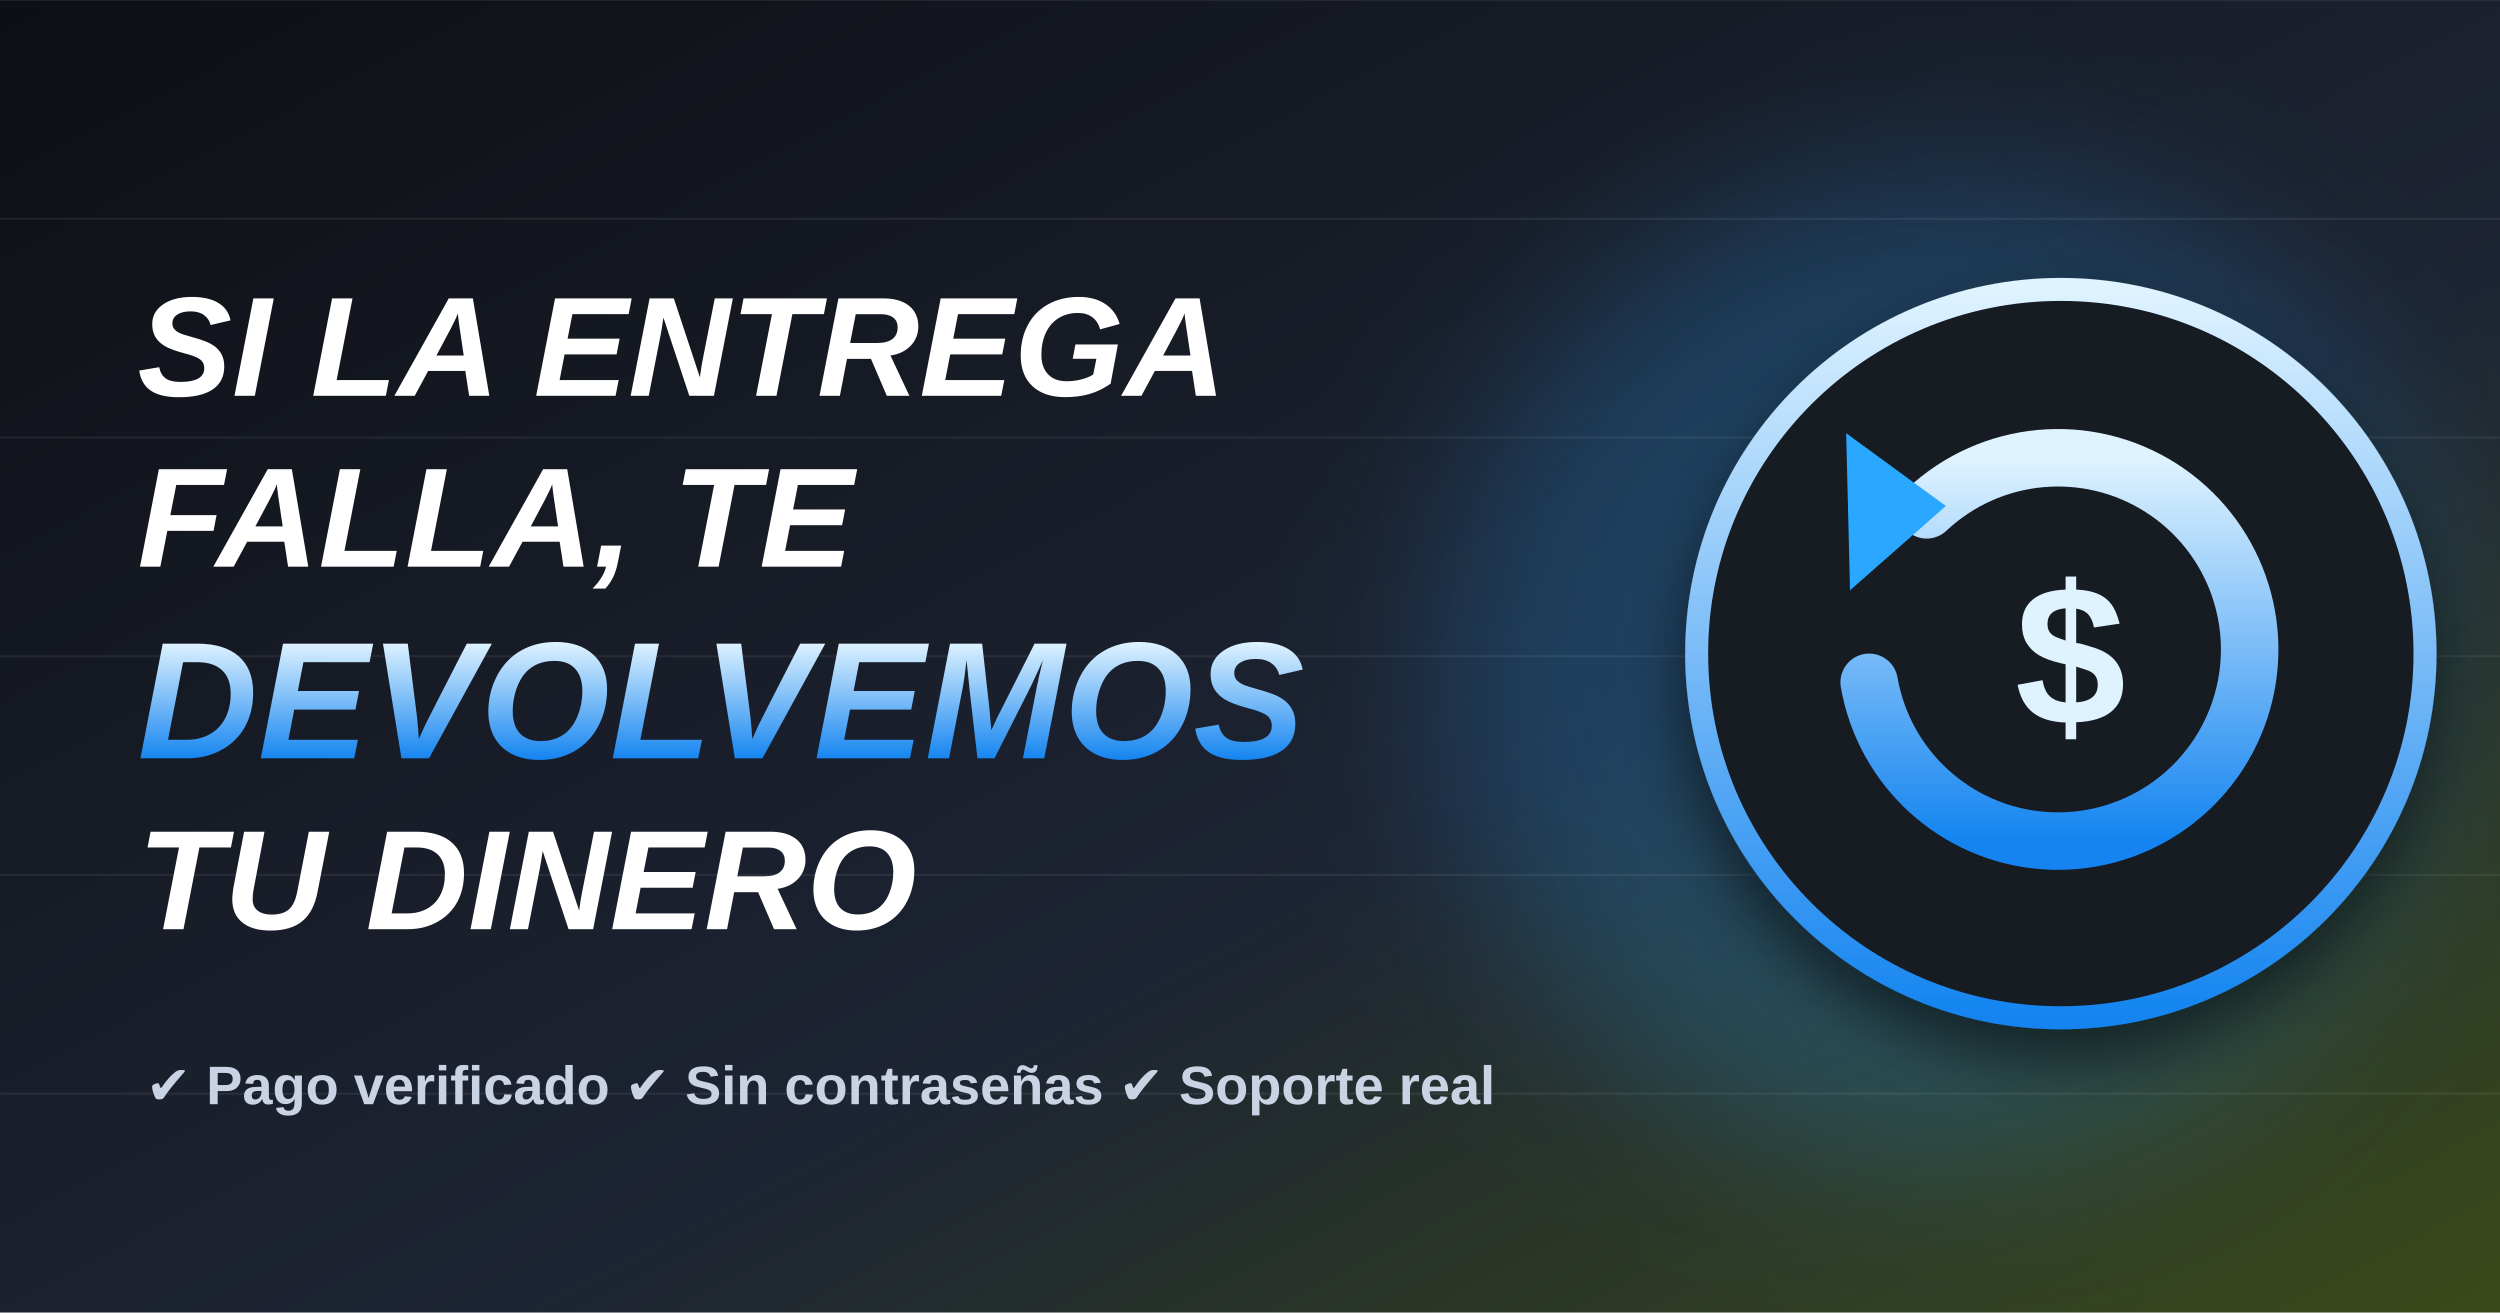
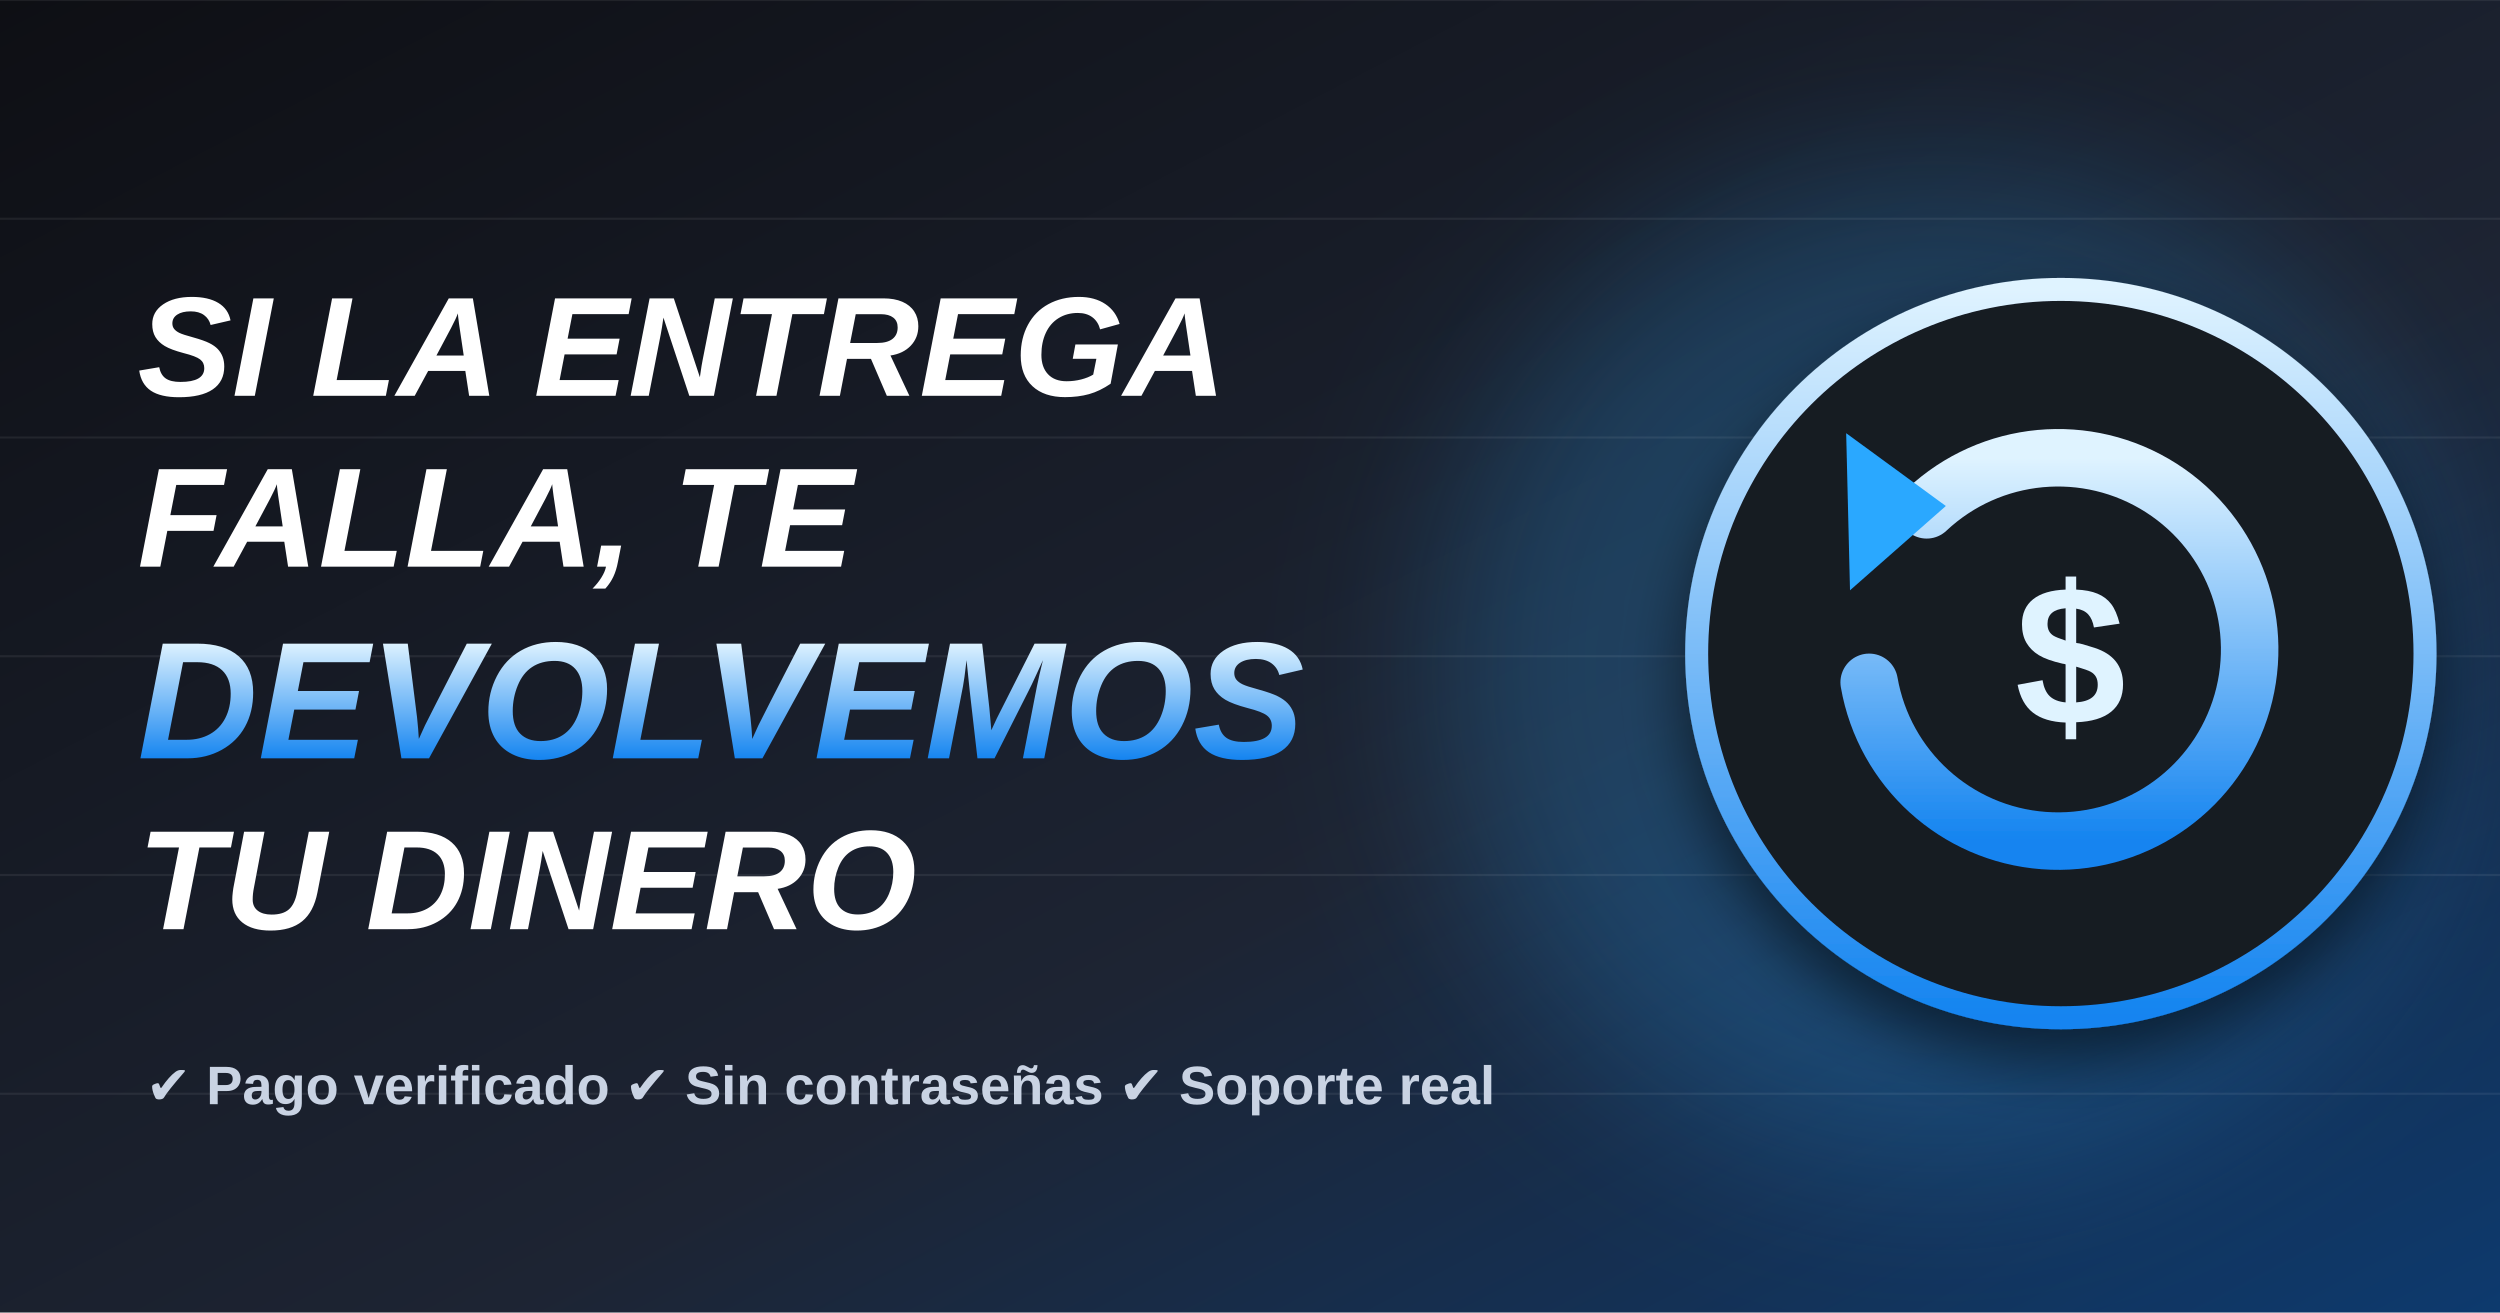
<svg xmlns="http://www.w3.org/2000/svg" viewBox="0 0 1200 630" width="1200" height="630">
  <defs>
    <linearGradient id="bg" x1="0" y1="0" x2="1" y2="1">
      <stop offset="0" stop-color="#0e0f14" />
      <stop offset="0.6" stop-color="#1d2433" />
-       <stop offset="1" stop-color="#3a4a1a" />
+       <stop offset="1" stop-color="#0d3a6e" />
    </linearGradient>
    <linearGradient id="volt" x1="0" y1="0" x2="0" y2="1">
      <stop offset="0" stop-color="#dff3ff" />
      <stop offset="1" stop-color="#1484f0" />
    </linearGradient>
    <filter id="glow" x="-50%" y="-50%" width="200%" height="200%">
      <feGaussianBlur stdDeviation="40" />
    </filter>
    <filter id="shadow" x="-30%" y="-30%" width="160%" height="170%">
      <feDropShadow dx="0" dy="16" stdDeviation="16" flood-color="#000" flood-opacity=".55" />
    </filter>
  </defs>
  <rect width="1200" height="630" fill="url(#bg)" />
  <circle cx="930" cy="320" r="240" fill="#29a8ff" opacity=".22" filter="url(#glow)" />
  <g opacity=".07" stroke="#fff">
    <path d="M0 0 H1200 M0 105 H1200 M0 210 H1200 M0 315 H1200 M0 420 H1200 M0 525 H1200" />
  </g>
  <g filter="url(#shadow)" transform="translate(60 0) scale(0.92) translate(80 26)">
    <circle cx="930" cy="315" r="190" fill="#151a24" stroke="url(#volt)" stroke-width="12" />
    <path d="M830 330 a100 100 0 1 0 30 -90" fill="none" stroke="url(#volt)" stroke-width="30" stroke-linecap="round" />
    <path d="M818 200 L870 238 L820 282 Z" fill="#29a8ff" />
    <text x="935" y="352" text-anchor="middle" font-family="Arial Black, Arial, sans-serif" font-weight="900" font-size="104" fill="#dff3ff">$</text>
  </g>
  <text x="66" y="190" font-family="Arial Black, Impact, Arial, sans-serif" font-weight="900" font-style="italic" font-size="68" fill="#fff">SI LA ENTREGA</text>
  <text x="66" y="272" font-family="Arial Black, Impact, Arial, sans-serif" font-weight="900" font-style="italic" font-size="68" fill="#fff">FALLA, TE</text>
  <text x="66" y="364" font-family="Arial Black, Impact, Arial, sans-serif" font-weight="900" font-style="italic" font-size="80" fill="url(#volt)">DEVOLVEMOS</text>
  <text x="66" y="446" font-family="Arial Black, Impact, Arial, sans-serif" font-weight="900" font-style="italic" font-size="68" fill="#fff">TU DINERO</text>
  <g font-family="Arial, Helvetica, sans-serif" font-weight="700" font-size="26" fill="#c9d3e3">
    <text x="70" y="530">✔ Pago verificado   ✔ Sin contraseñas   ✔ Soporte real</text>
  </g>
</svg>
